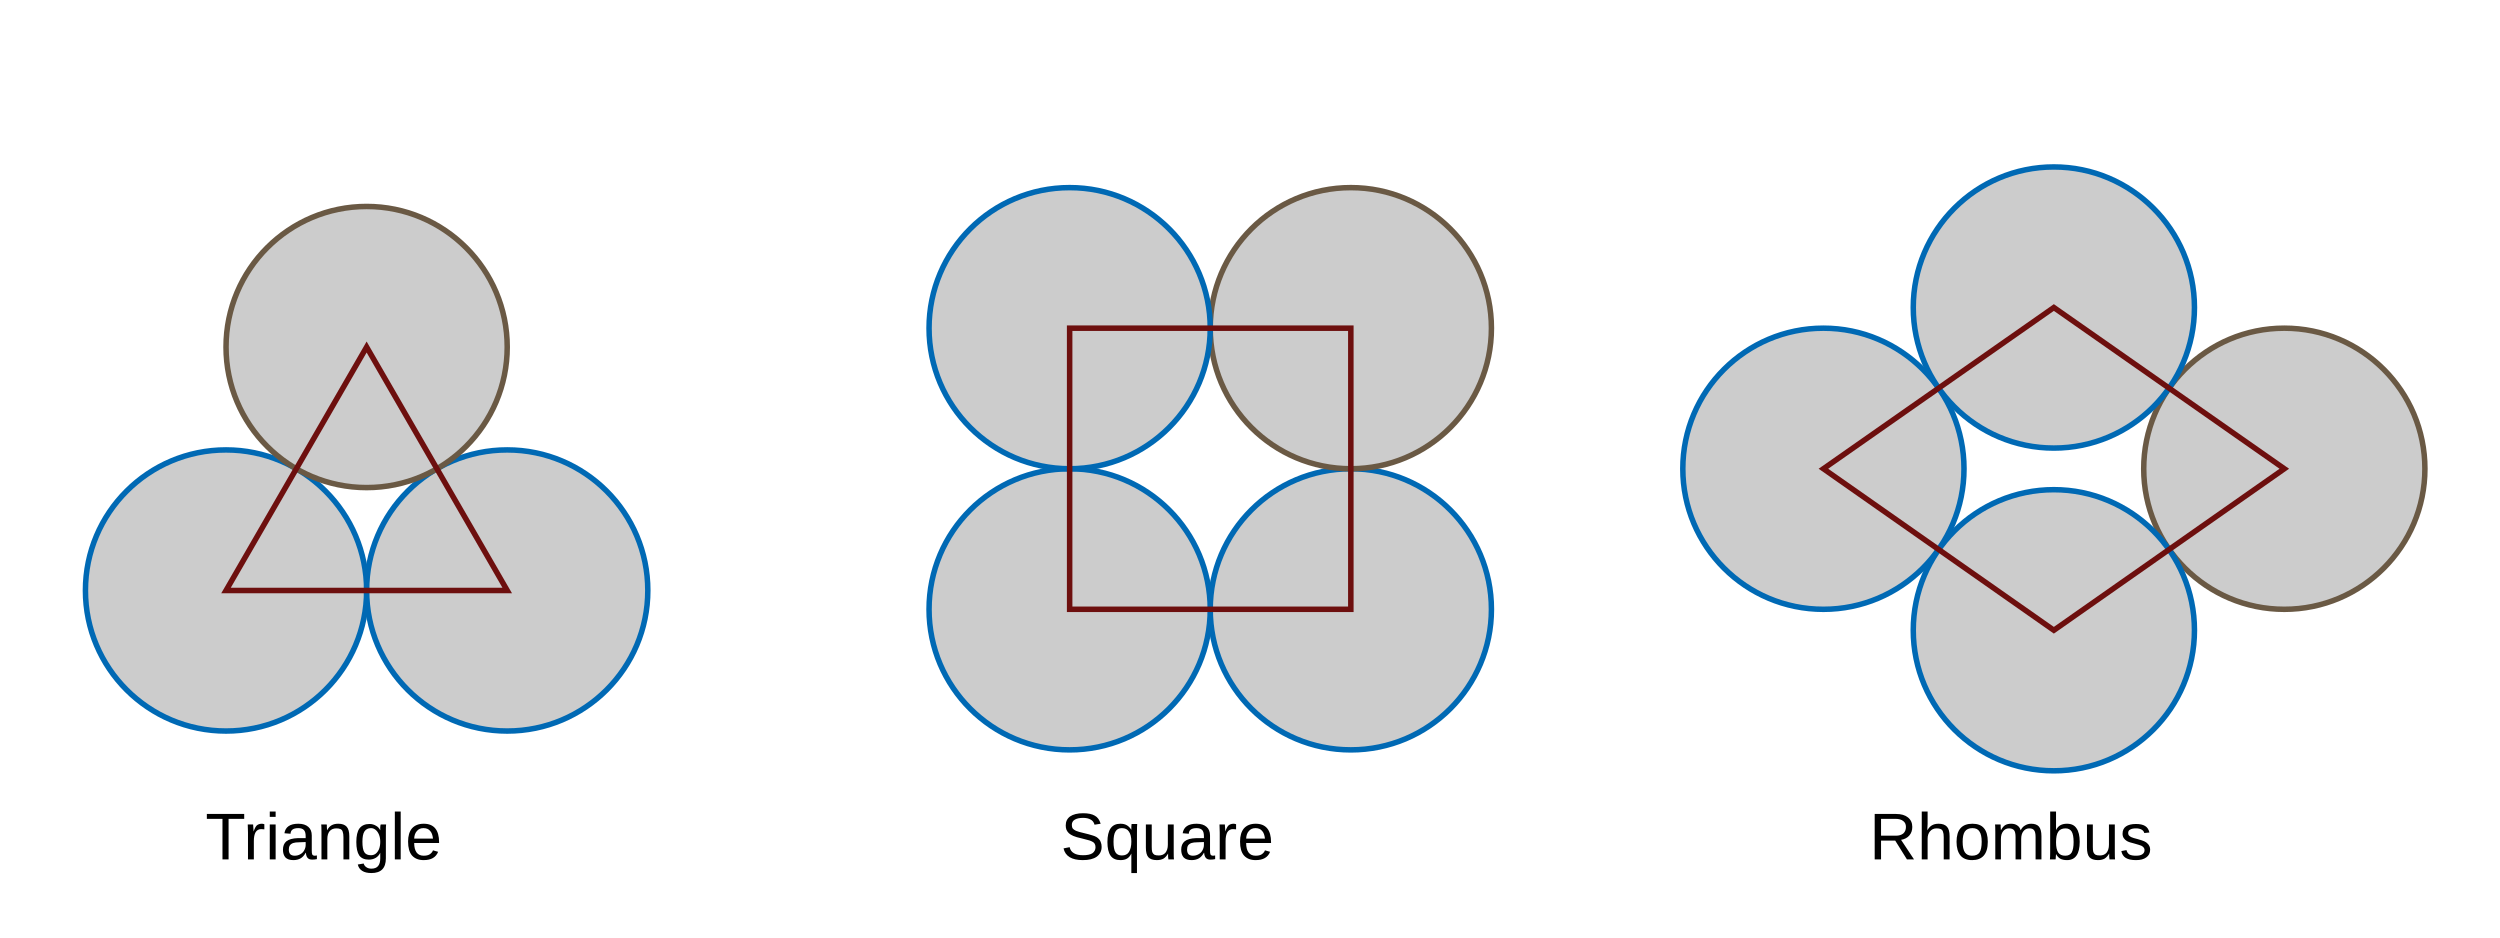
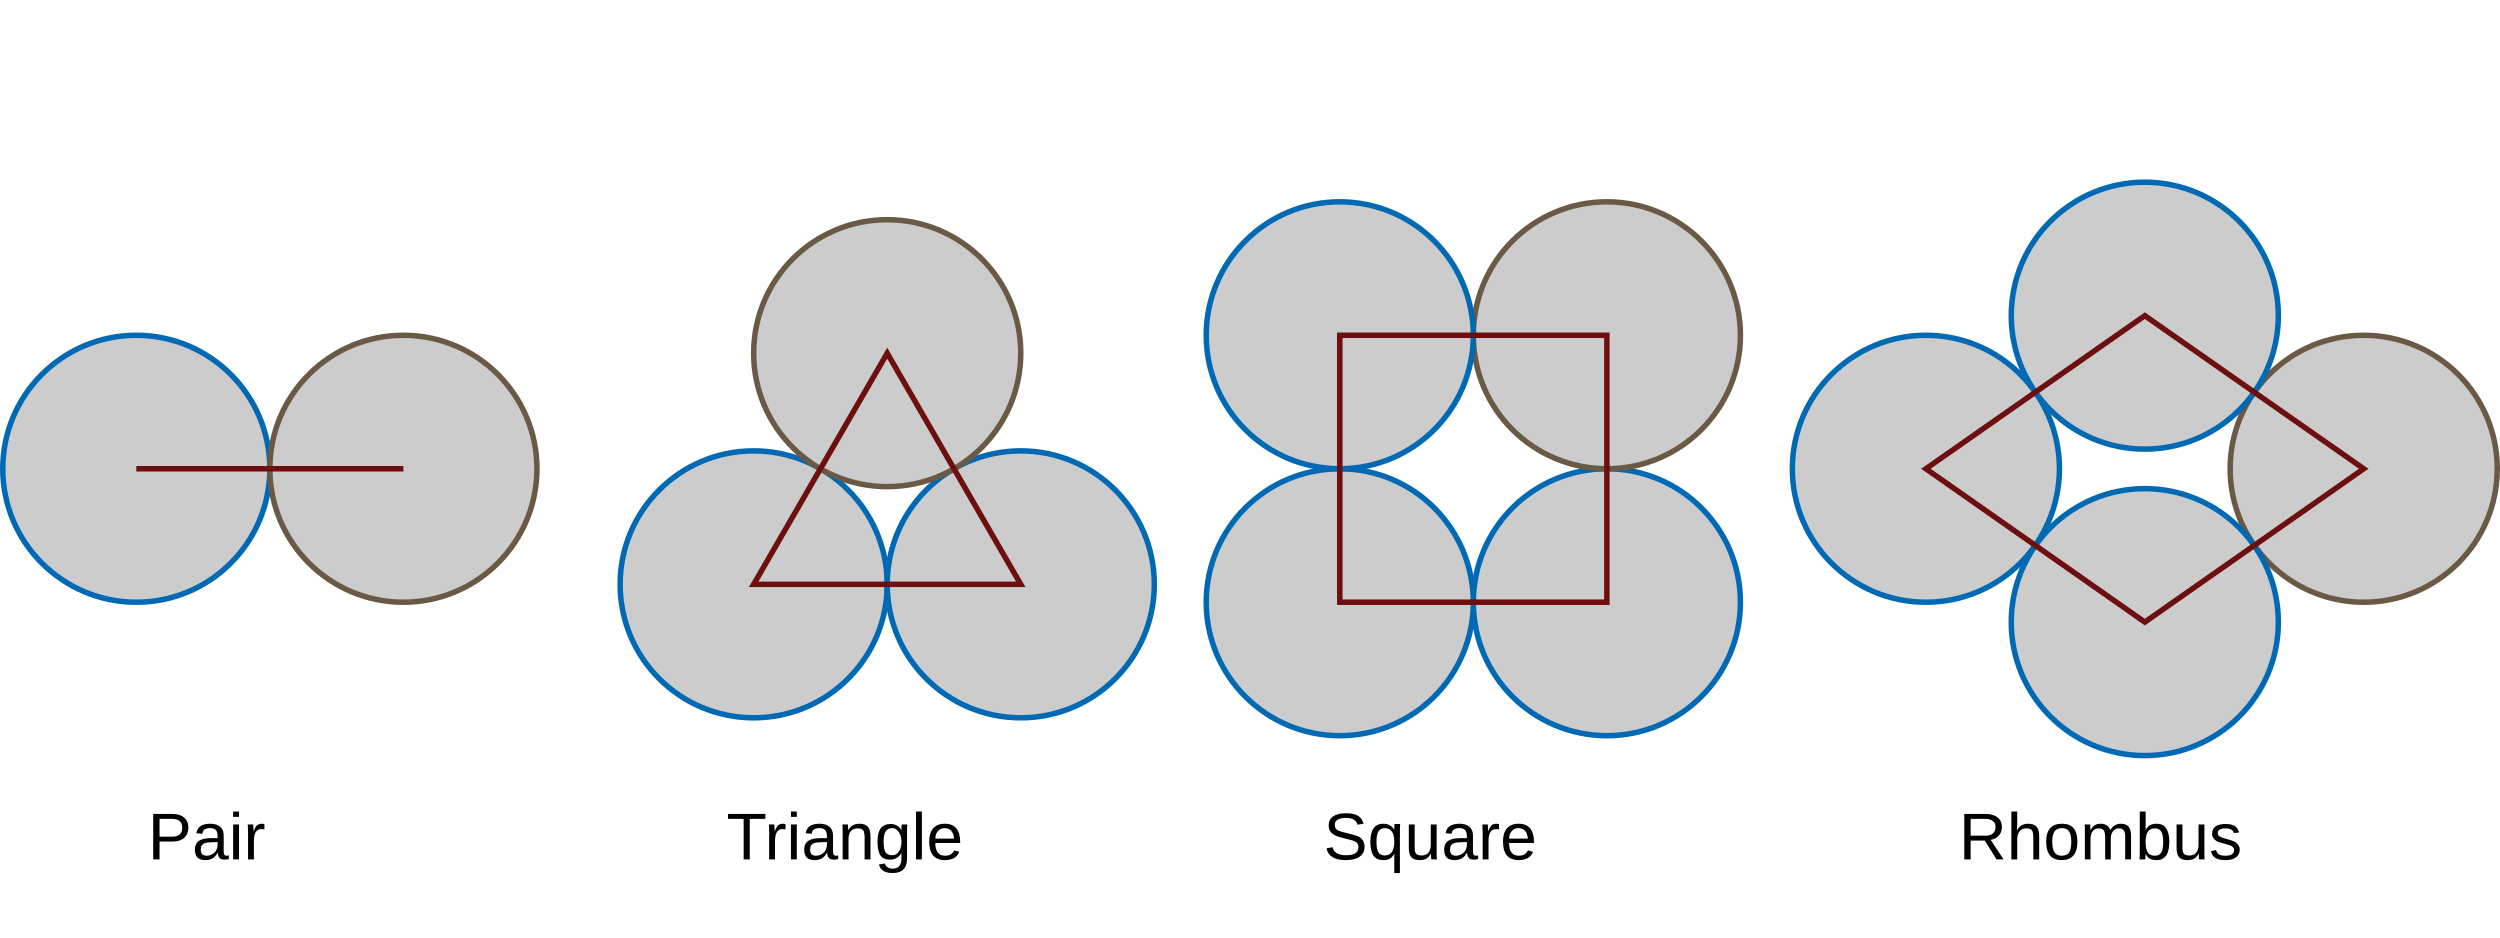
<svg xmlns="http://www.w3.org/2000/svg" width="160mm" height="60mm" viewBox="0 0 160 60" version="1.1" id="svg1">
  <defs id="defs1" />
  <g id="layer1">
-     <g id="g59" transform="translate(-100.5341,2.790414)">
-       <ellipse style="fill:#cccccc;stroke:#0069b4;stroke-width:0.353;stroke-dasharray:none" id="path1" cx="115" cy="35" rx="8.998" ry="8.996" />
-       <ellipse style="fill:#cccccc;stroke:#0069b4;stroke-width:0.353;stroke-dasharray:none" id="circle1" cx="132.996" cy="35" rx="8.998" ry="8.996" />
-       <ellipse style="fill:#cccccc;stroke:#6a5944;stroke-width:0.353;stroke-dasharray:none" id="path1-3" cx="123.998" cy="19.419" rx="8.998" ry="8.996" />
-       <path id="path4" style="fill:none;stroke:#6d0f0e;stroke-width:0.353;stroke-dasharray:none" d="m 123.998,19.419 8.998,15.581 H 115 Z" />
+     <g id="g59" transform="matrix(0.9498895,0,0,0.9495436,-61.00278,4.163729)" style="stroke-width:1.053">
+       <ellipse style="fill:#cccccc;stroke:#0069b4;stroke-width:0.371;stroke-dasharray:none" id="path1" cx="115" cy="35" rx="8.998" ry="8.996" />
+       <ellipse style="fill:#cccccc;stroke:#0069b4;stroke-width:0.371;stroke-dasharray:none" id="circle1" cx="132.996" cy="35" rx="8.998" ry="8.996" />
+       <ellipse style="fill:#cccccc;stroke:#6a5944;stroke-width:0.371;stroke-dasharray:none" id="path1-3" cx="123.998" cy="19.419" rx="8.998" ry="8.996" />
+       <path id="path4" style="fill:none;stroke:#6d0f0e;stroke-width:0.371;stroke-dasharray:none" d="m 123.998,19.419 8.998,15.581 H 115 Z" />
    </g>
-     <g id="g58" transform="translate(43.45736,-59.99999)">
-       <ellipse style="fill:#cccccc;stroke:#0069b4;stroke-width:0.353;stroke-dasharray:none" id="circle4" cx="42.996" cy="98.996" rx="8.998" ry="8.996" />
-       <ellipse style="fill:#cccccc;stroke:#0069b4;stroke-width:0.353;stroke-dasharray:none" id="path1-1" cx="25" cy="98.996" rx="8.998" ry="8.996" />
-       <ellipse style="fill:#cccccc;stroke:#6a5944;stroke-width:0.353;stroke-dasharray:none" id="circle1-2" cx="42.996" cy="81.004" rx="8.998" ry="8.996" />
-       <ellipse style="fill:#cccccc;stroke:#0069b4;stroke-width:0.353;stroke-dasharray:none" id="path1-3-7" cx="25" cy="81.004" rx="8.998" ry="8.996" />
-       <path id="path5" style="fill:none;stroke:#6d0f0e;stroke-width:0.353;stroke-dasharray:none" d="m 25,81.004 h 17.996 v 17.991 h -17.996 z" />
+     <g id="g59-3" transform="matrix(0.9498895,0,0,0.9495436,-147.5701,3.209999)" style="stroke-width:1.053">
+       <ellipse style="fill:#cccccc;stroke:#0069b4;stroke-width:0.371;stroke-dasharray:none" id="path1-5" cx="164.539" cy="28.214" rx="8.998" ry="8.996" />
+       <ellipse style="fill:#cccccc;stroke:#6a5944;stroke-width:0.371;stroke-dasharray:none" id="circle1-6" cx="182.534" cy="28.214" rx="8.998" ry="8.996" />
+       <path id="path4-9" style="fill:none;stroke:#6d0f0e;stroke-width:0.371;stroke-dasharray:none" d="M 182.534,28.214 H 164.539 Z" />
    </g>
-     <g id="g57" transform="translate(9.402894,-59.40226)">
-       <ellipse style="fill:#cccccc;stroke:#0069b4;stroke-width:0.353;stroke-dasharray:none" id="ellipse23" cx="107.295" cy="89.402" rx="8.998" ry="8.996" />
-       <ellipse style="fill:#cccccc;stroke:#6a5944;stroke-width:0.353;stroke-dasharray:none" id="ellipse24" cx="136.793" cy="89.402" rx="8.998" ry="8.996" />
-       <ellipse style="fill:#cccccc;stroke:#0069b4;stroke-width:0.353;stroke-dasharray:none" id="ellipse25" cx="122.044" cy="79.083" rx="8.998" ry="8.996" />
-       <ellipse style="fill:#cccccc;stroke:#0069b4;stroke-width:0.353;stroke-dasharray:none" id="ellipse36" cx="122.044" cy="-99.738" rx="8.998" ry="8.996" transform="scale(1,-1)" />
-       <path id="path5-3" style="fill:none;stroke:#6d0f0e;stroke-width:0.353;stroke-dasharray:none" d="M 122.044,79.083 136.793,89.402 122.044,99.738 107.295,89.402 Z" />
+     <g id="g58" transform="matrix(0.9498895,0,0,0.9495436,61.99847,-55.4585)" style="stroke-width:1.053">
+       <ellipse style="fill:#cccccc;stroke:#0069b4;stroke-width:0.371;stroke-dasharray:none" id="circle4" cx="42.996" cy="98.996" rx="8.998" ry="8.996" />
+       <ellipse style="fill:#cccccc;stroke:#0069b4;stroke-width:0.371;stroke-dasharray:none" id="path1-1" cx="25" cy="98.996" rx="8.998" ry="8.996" />
+       <ellipse style="fill:#cccccc;stroke:#6a5944;stroke-width:0.371;stroke-dasharray:none" id="circle1-2" cx="42.996" cy="81.004" rx="8.998" ry="8.996" />
+       <ellipse style="fill:#cccccc;stroke:#0069b4;stroke-width:0.371;stroke-dasharray:none" id="path1-3-7" cx="25" cy="81.004" rx="8.998" ry="8.996" />
+       <path id="path5" style="fill:none;stroke:#6d0f0e;stroke-width:0.371;stroke-dasharray:none" d="m 25,81.004 h 17.996 v 17.991 h -17.996 z" />
    </g>
-     <text xml:space="preserve" style="font-size:4.233px;font-family:'Noto Sans';-inkscape-font-specification:'Noto Sans';text-align:center;text-anchor:middle;vector-effect:non-scaling-stroke;fill:#000000;stroke-width:0.265;-inkscape-stroke:hairline;stop-color:#000000" x="23.464" y="55" id="text60">
-       <tspan id="tspan60" style="font-style:normal;font-variant:normal;font-weight:normal;font-stretch:normal;font-size:4.233px;font-family:Arial;-inkscape-font-specification:Arial;stroke-width:0.265" x="23.464" y="55">Triangle</tspan>
+     <g id="g57" transform="matrix(0.9498895,0,0,0.9495436,21.33868,-54.89093)" style="stroke-width:1.053">
+       <ellipse style="fill:#cccccc;stroke:#0069b4;stroke-width:0.371;stroke-dasharray:none" id="ellipse23" cx="107.295" cy="89.402" rx="8.998" ry="8.996" />
+       <ellipse style="fill:#cccccc;stroke:#6a5944;stroke-width:0.371;stroke-dasharray:none" id="ellipse24" cx="136.793" cy="89.402" rx="8.998" ry="8.996" />
+       <ellipse style="fill:#cccccc;stroke:#0069b4;stroke-width:0.371;stroke-dasharray:none" id="ellipse25" cx="122.044" cy="79.083" rx="8.998" ry="8.996" />
+       <ellipse style="fill:#cccccc;stroke:#0069b4;stroke-width:0.371;stroke-dasharray:none" id="ellipse36" cx="122.044" cy="-99.738" rx="8.998" ry="8.996" transform="scale(1,-1)" />
+       <path id="path5-3" style="fill:none;stroke:#6d0f0e;stroke-width:0.371;stroke-dasharray:none" d="M 122.044,79.083 136.793,89.402 122.044,99.738 107.295,89.402 Z" />
+     </g>
+     <text xml:space="preserve" style="font-size:4.233px;font-family:'Noto Sans';-inkscape-font-specification:'Noto Sans';text-align:center;text-anchor:middle;vector-effect:non-scaling-stroke;fill:#000000;stroke-width:0.265;-inkscape-stroke:hairline;stop-color:#000000" x="56.82" y="55" id="text60">
+       <tspan id="tspan60" style="font-style:normal;font-variant:normal;font-weight:normal;font-stretch:normal;font-size:4.233px;font-family:Arial;-inkscape-font-specification:Arial;stroke-width:0.265" x="56.82" y="55">Triangle</tspan>
    </text>
-     <text xml:space="preserve" style="font-size:4.233px;font-family:'Noto Sans';-inkscape-font-specification:'Noto Sans';text-align:center;text-anchor:middle;vector-effect:non-scaling-stroke;fill:#000000;stroke-width:0.265;-inkscape-stroke:hairline;stop-color:#000000" x="77.455" y="55" id="text60-5">
-       <tspan id="tspan60-0" style="font-style:normal;font-variant:normal;font-weight:normal;font-stretch:normal;font-size:4.233px;font-family:Arial;-inkscape-font-specification:Arial;stroke-width:0.265" x="77.455" y="55">Square</tspan>
+     <text xml:space="preserve" style="font-size:4.233px;font-family:'Noto Sans';-inkscape-font-specification:'Noto Sans';text-align:center;text-anchor:middle;vector-effect:non-scaling-stroke;fill:#000000;stroke-width:0.265;-inkscape-stroke:hairline;stop-color:#000000" x="94.285" y="55" id="text60-5">
+       <tspan id="tspan60-0" style="font-style:normal;font-variant:normal;font-weight:normal;font-stretch:normal;font-size:4.233px;font-family:Arial;-inkscape-font-specification:Arial;stroke-width:0.265" x="94.285" y="55">Square</tspan>
    </text>
-     <text xml:space="preserve" style="font-size:4.233px;font-family:'Noto Sans';-inkscape-font-specification:'Noto Sans';text-align:center;text-anchor:middle;vector-effect:non-scaling-stroke;fill:#000000;stroke-width:0.265;-inkscape-stroke:hairline;stop-color:#000000" x="131.447" y="55" id="text60-7">
-       <tspan id="tspan60-2" style="font-style:normal;font-variant:normal;font-weight:normal;font-stretch:normal;font-size:4.233px;font-family:Arial;-inkscape-font-specification:Arial;stroke-width:0.265" x="131.447" y="55">Rhombus</tspan>
+     <text xml:space="preserve" style="font-size:4.233px;font-family:'Noto Sans';-inkscape-font-specification:'Noto Sans';text-align:center;text-anchor:middle;vector-effect:non-scaling-stroke;fill:#000000;stroke-width:0.265;-inkscape-stroke:hairline;stop-color:#000000" x="137.182" y="55" id="text60-7">
+       <tspan id="tspan60-2" style="font-style:normal;font-variant:normal;font-weight:normal;font-stretch:normal;font-size:4.233px;font-family:Arial;-inkscape-font-specification:Arial;stroke-width:0.265" x="137.182" y="55">Rhombus</tspan>
+     </text>
+     <text xml:space="preserve" style="font-size:4.233px;font-family:'Noto Sans';-inkscape-font-specification:'Noto Sans';text-align:center;text-anchor:middle;vector-effect:non-scaling-stroke;fill:#000000;stroke-width:0.265;-inkscape-stroke:hairline;stop-color:#000000" x="17.078" y="55" id="text1">
+       <tspan id="tspan1" style="font-style:normal;font-variant:normal;font-weight:normal;font-stretch:normal;font-size:4.233px;font-family:Arial;-inkscape-font-specification:Arial;stroke-width:0.265" x="17.078" y="55">Pair</tspan>
+       <tspan style="font-style:normal;font-variant:normal;font-weight:normal;font-stretch:normal;font-size:4.233px;font-family:Arial;-inkscape-font-specification:Arial;stroke-width:0.265" x="17.078" y="60.33" id="tspan2" />
    </text>
  </g>
</svg>
